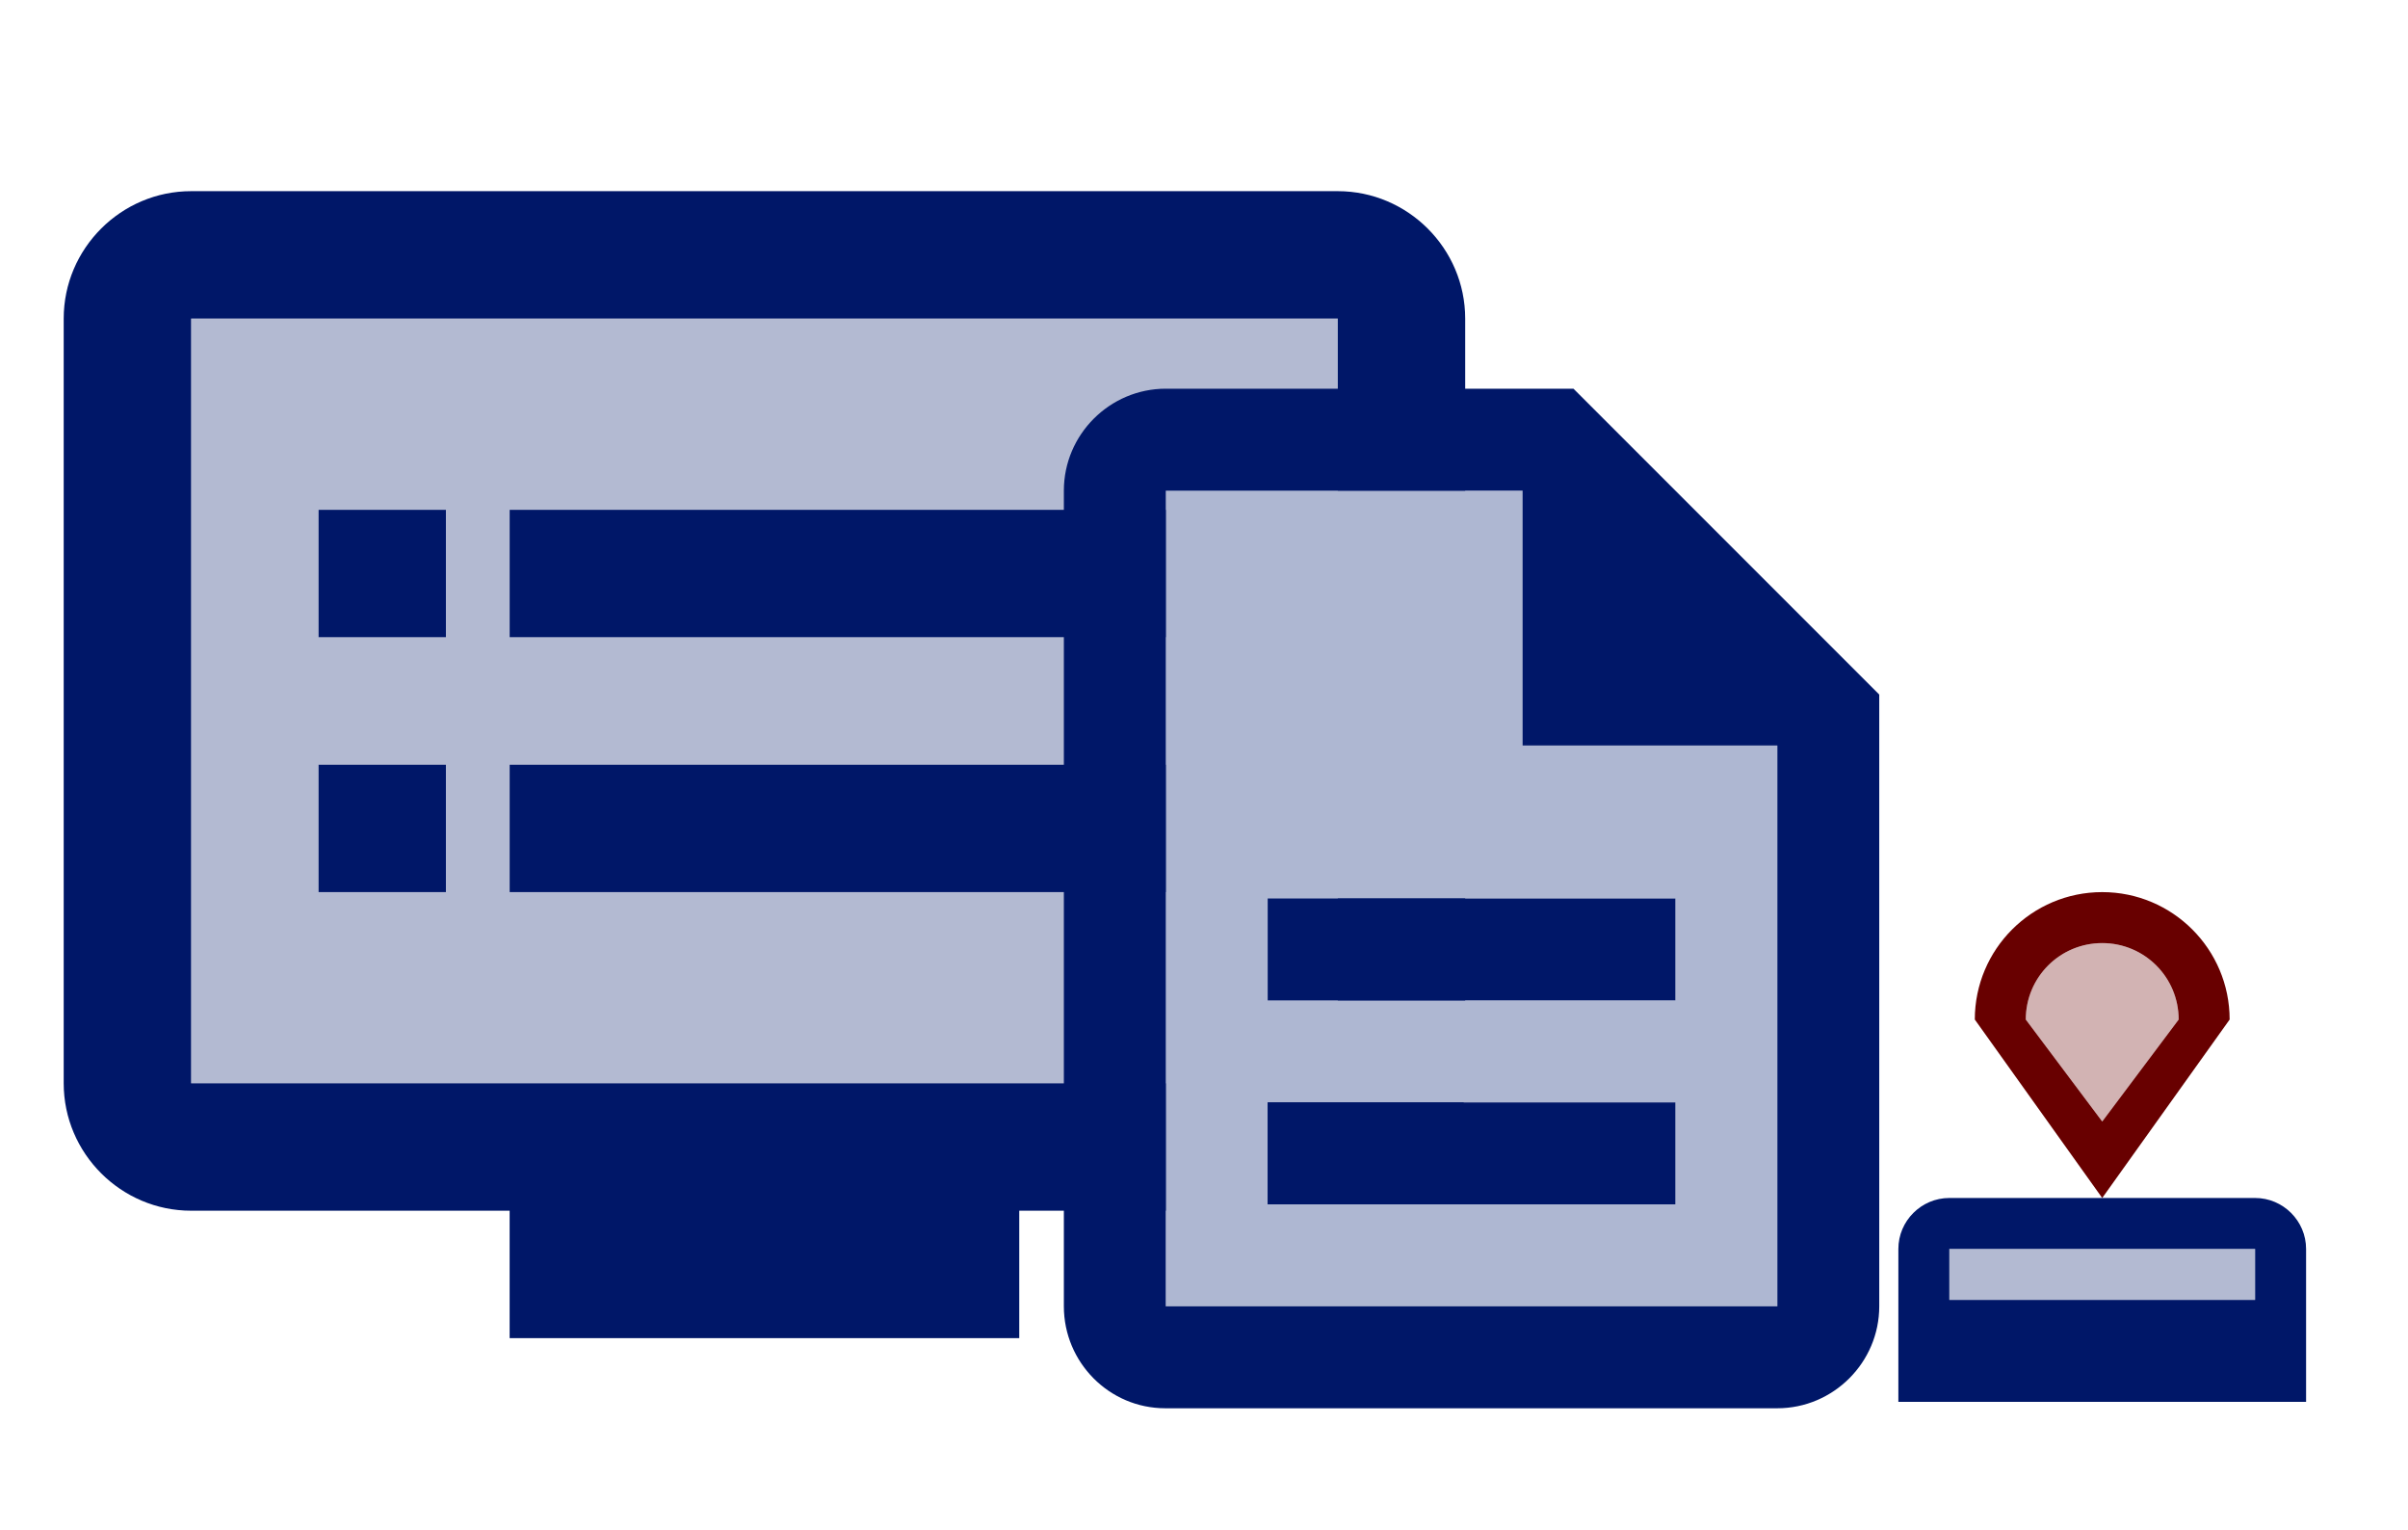
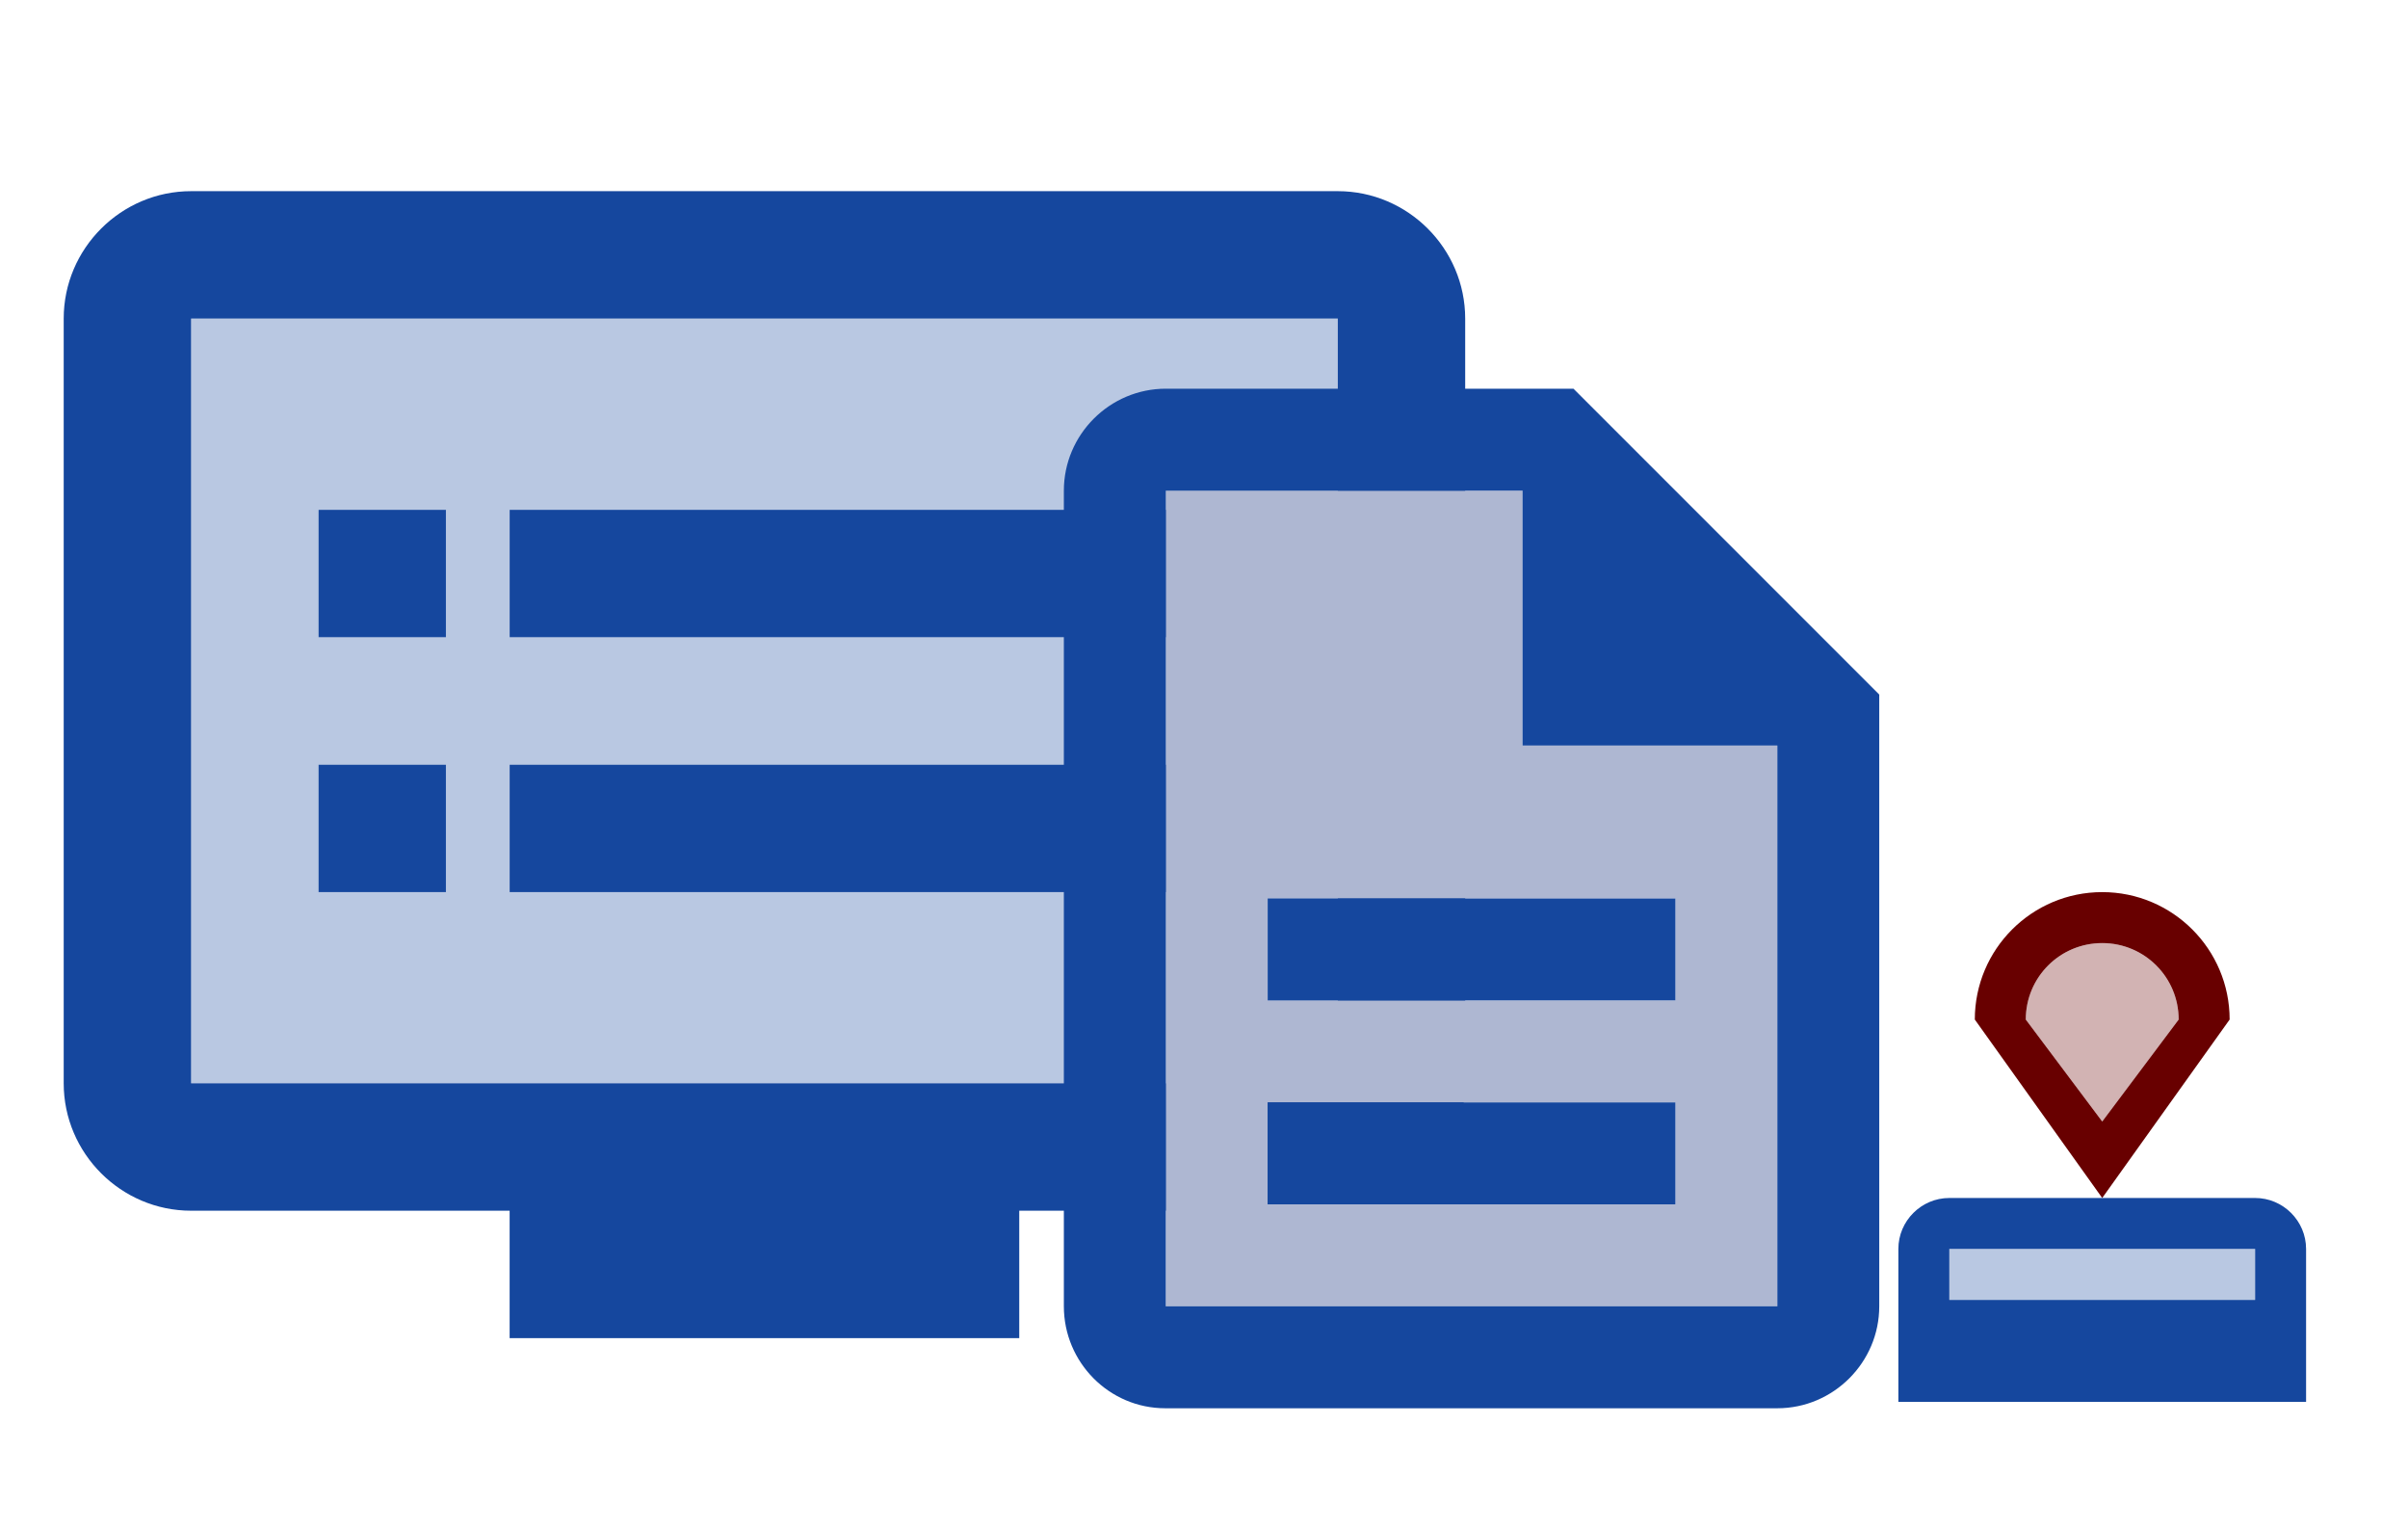
<svg xmlns="http://www.w3.org/2000/svg" width="126" height="80" viewBox="0 0 126 80" fill="none">
-   <path opacity="0.3" d="M10 56.667H70V16.667H10V56.667ZM26.667 26.667H63.333V33.333H26.667V26.667ZM26.667 40H63.333V46.667H26.667V40ZM16.667 26.667H23.333V33.333H16.667V26.667ZM16.667 40H23.333V46.667H16.667V40Z" fill="#001768" />
-   <path d="M26.667 40H63.333V46.667H26.667V40ZM26.667 26.667H63.333V33.333H26.667V26.667ZM70 10H10C6.333 10 3.333 13 3.333 16.667V56.667C3.333 60.333 6.333 63.333 10 63.333H26.667V70H53.333V63.333H70C73.667 63.333 76.667 60.333 76.667 56.667V16.667C76.667 13 73.667 10 70 10ZM70 56.667H10V16.667H70V56.667ZM16.667 40H23.333V46.667H16.667V40ZM16.667 26.667H23.333V33.333H16.667V26.667Z" fill="#001768" />
+   <path opacity="0.3" d="M10 56.667H70V16.667H10V56.667ZM26.667 26.667H63.333V33.333H26.667V26.667ZM26.667 40H63.333V46.667H26.667V40ZM16.667 26.667H23.333V33.333H16.667V26.667ZM16.667 40H23.333V46.667H16.667V40Z" fill="#15479E" />
+   <path d="M26.667 40H63.333V46.667H26.667V40ZM26.667 26.667H63.333V33.333H26.667V26.667ZM70 10H10C6.333 10 3.333 13 3.333 16.667V56.667C3.333 60.333 6.333 63.333 10 63.333H26.667V70H53.333V63.333H70C73.667 63.333 76.667 60.333 76.667 56.667V16.667C76.667 13 73.667 10 70 10ZM70 56.667H10V16.667H70V56.667ZM16.667 40H23.333V46.667H16.667V40ZM16.667 26.667H23.333V33.333H16.667V26.667Z" fill="#15479E" />
  <path d="M79.667 25.667H61V68.333H93V39H79.667V25.667ZM87.667 63H66.333V57.667H87.667V63ZM87.667 47V52.333H66.333V47H87.667Z" fill="#AEB7D2" />
-   <path d="M66.333 57.667H87.667V63H66.333V57.667ZM66.333 47H87.667V52.333H66.333V47ZM82.333 20.333H61C58.067 20.333 55.667 22.733 55.667 25.667V68.333C55.667 71.267 58.04 73.667 60.973 73.667H93C95.933 73.667 98.333 71.267 98.333 68.333V36.333L82.333 20.333ZM93 68.333H61V25.667H79.667V39H93V68.333Z" fill="#001768" />
-   <path opacity="0.3" d="M118 65.333H102V68H118V65.333Z" fill="#001768" />
+   <path d="M66.333 57.667H87.667V63H66.333V57.667ZM66.333 47H87.667V52.333H66.333V47ZM82.333 20.333H61C58.067 20.333 55.667 22.733 55.667 25.667V68.333C55.667 71.267 58.04 73.667 60.973 73.667H93C95.933 73.667 98.333 71.267 98.333 68.333V36.333L82.333 20.333ZM93 68.333H61V25.667H79.667V39H93V68.333Z" fill="#15479E" />
+   <path opacity="0.3" d="M118 65.333H102V68H118V65.333Z" fill="#15479E" />
  <path opacity="0.3" d="M110 49.333C107.787 49.333 106 51.12 106 53.333L110 58.667L114 53.333C114 51.12 112.213 49.333 110 49.333Z" fill="#680000" />
  <path d="M110 46.667C106.32 46.667 103.333 49.653 103.333 53.333L110 62.667L116.667 53.333C116.667 49.653 113.68 46.667 110 46.667ZM110 58.667L106 53.333C106 51.12 107.787 49.333 110 49.333C112.213 49.333 114 51.12 114 53.333L110 58.667Z" fill="#680000" />
-   <path d="M118 62.667H110H102C100.533 62.667 99.333 63.867 99.333 65.333V73.333H120.667V65.333C120.667 63.867 119.467 62.667 118 62.667ZM118 68H102V65.333H118V68Z" fill="#001768" />
+   <path d="M118 62.667H110H102C100.533 62.667 99.333 63.867 99.333 65.333V73.333H120.667V65.333C120.667 63.867 119.467 62.667 118 62.667ZM118 68H102V65.333H118V68Z" fill="#15479E" />
</svg>
